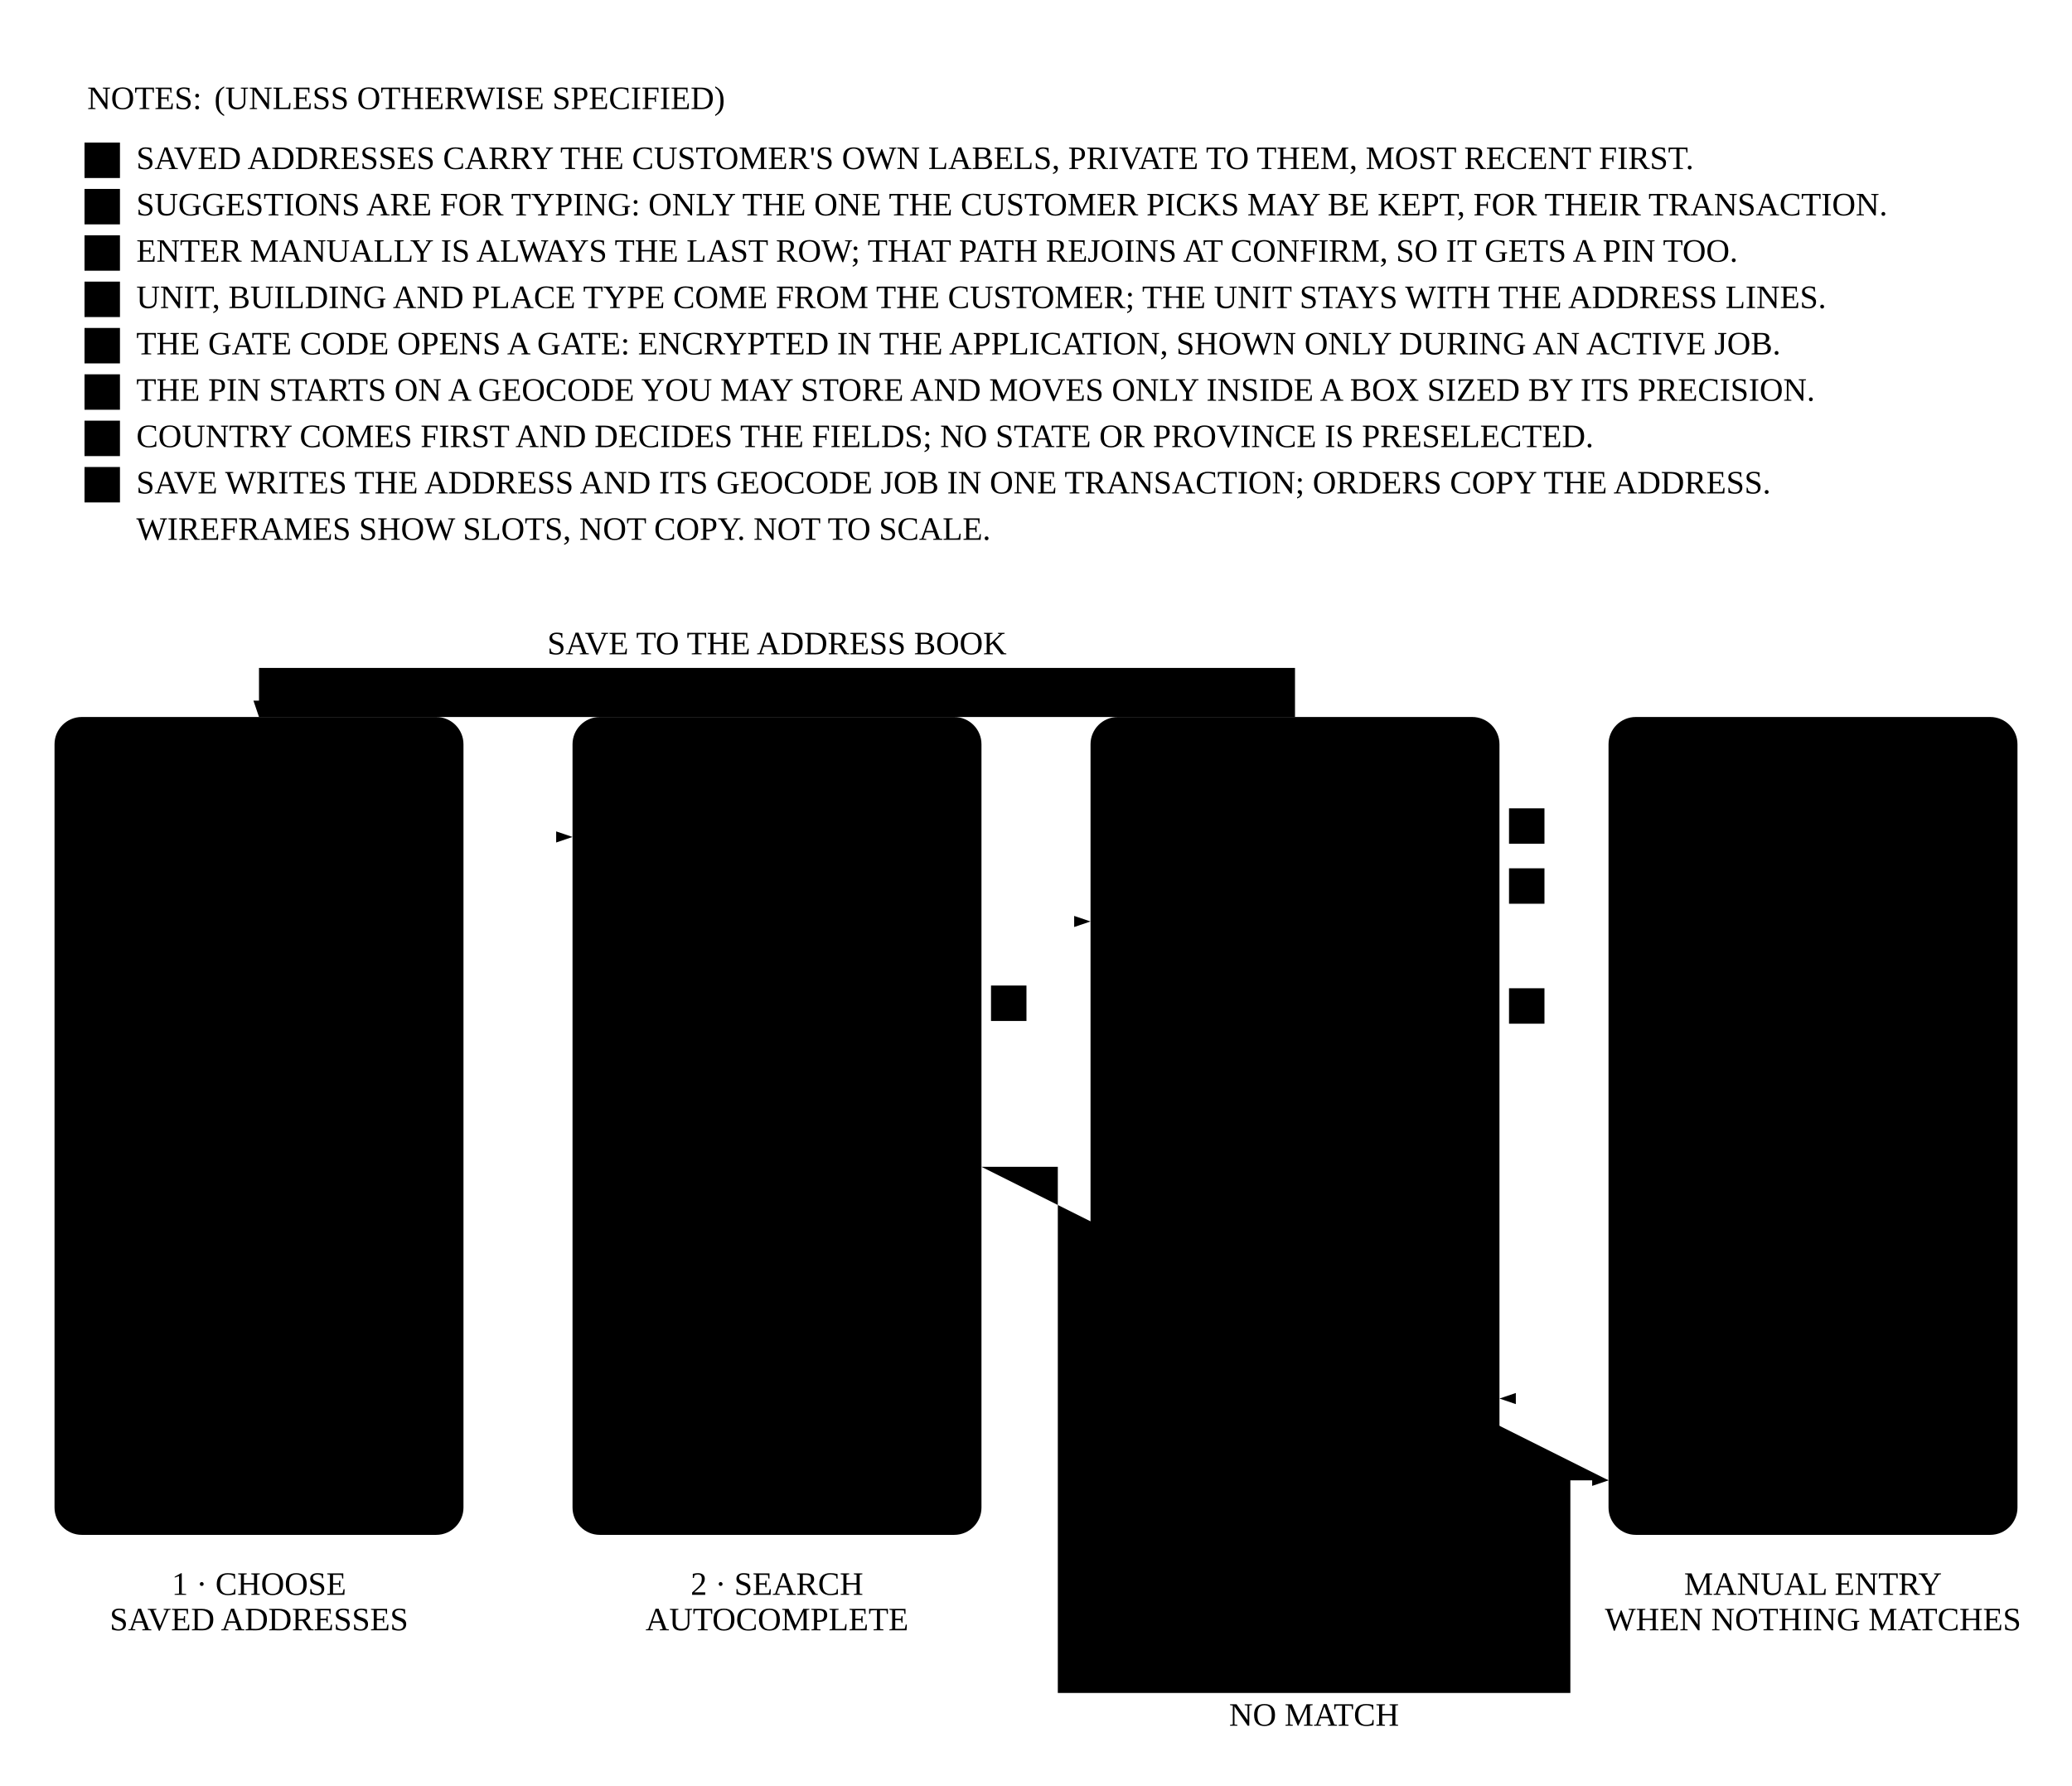
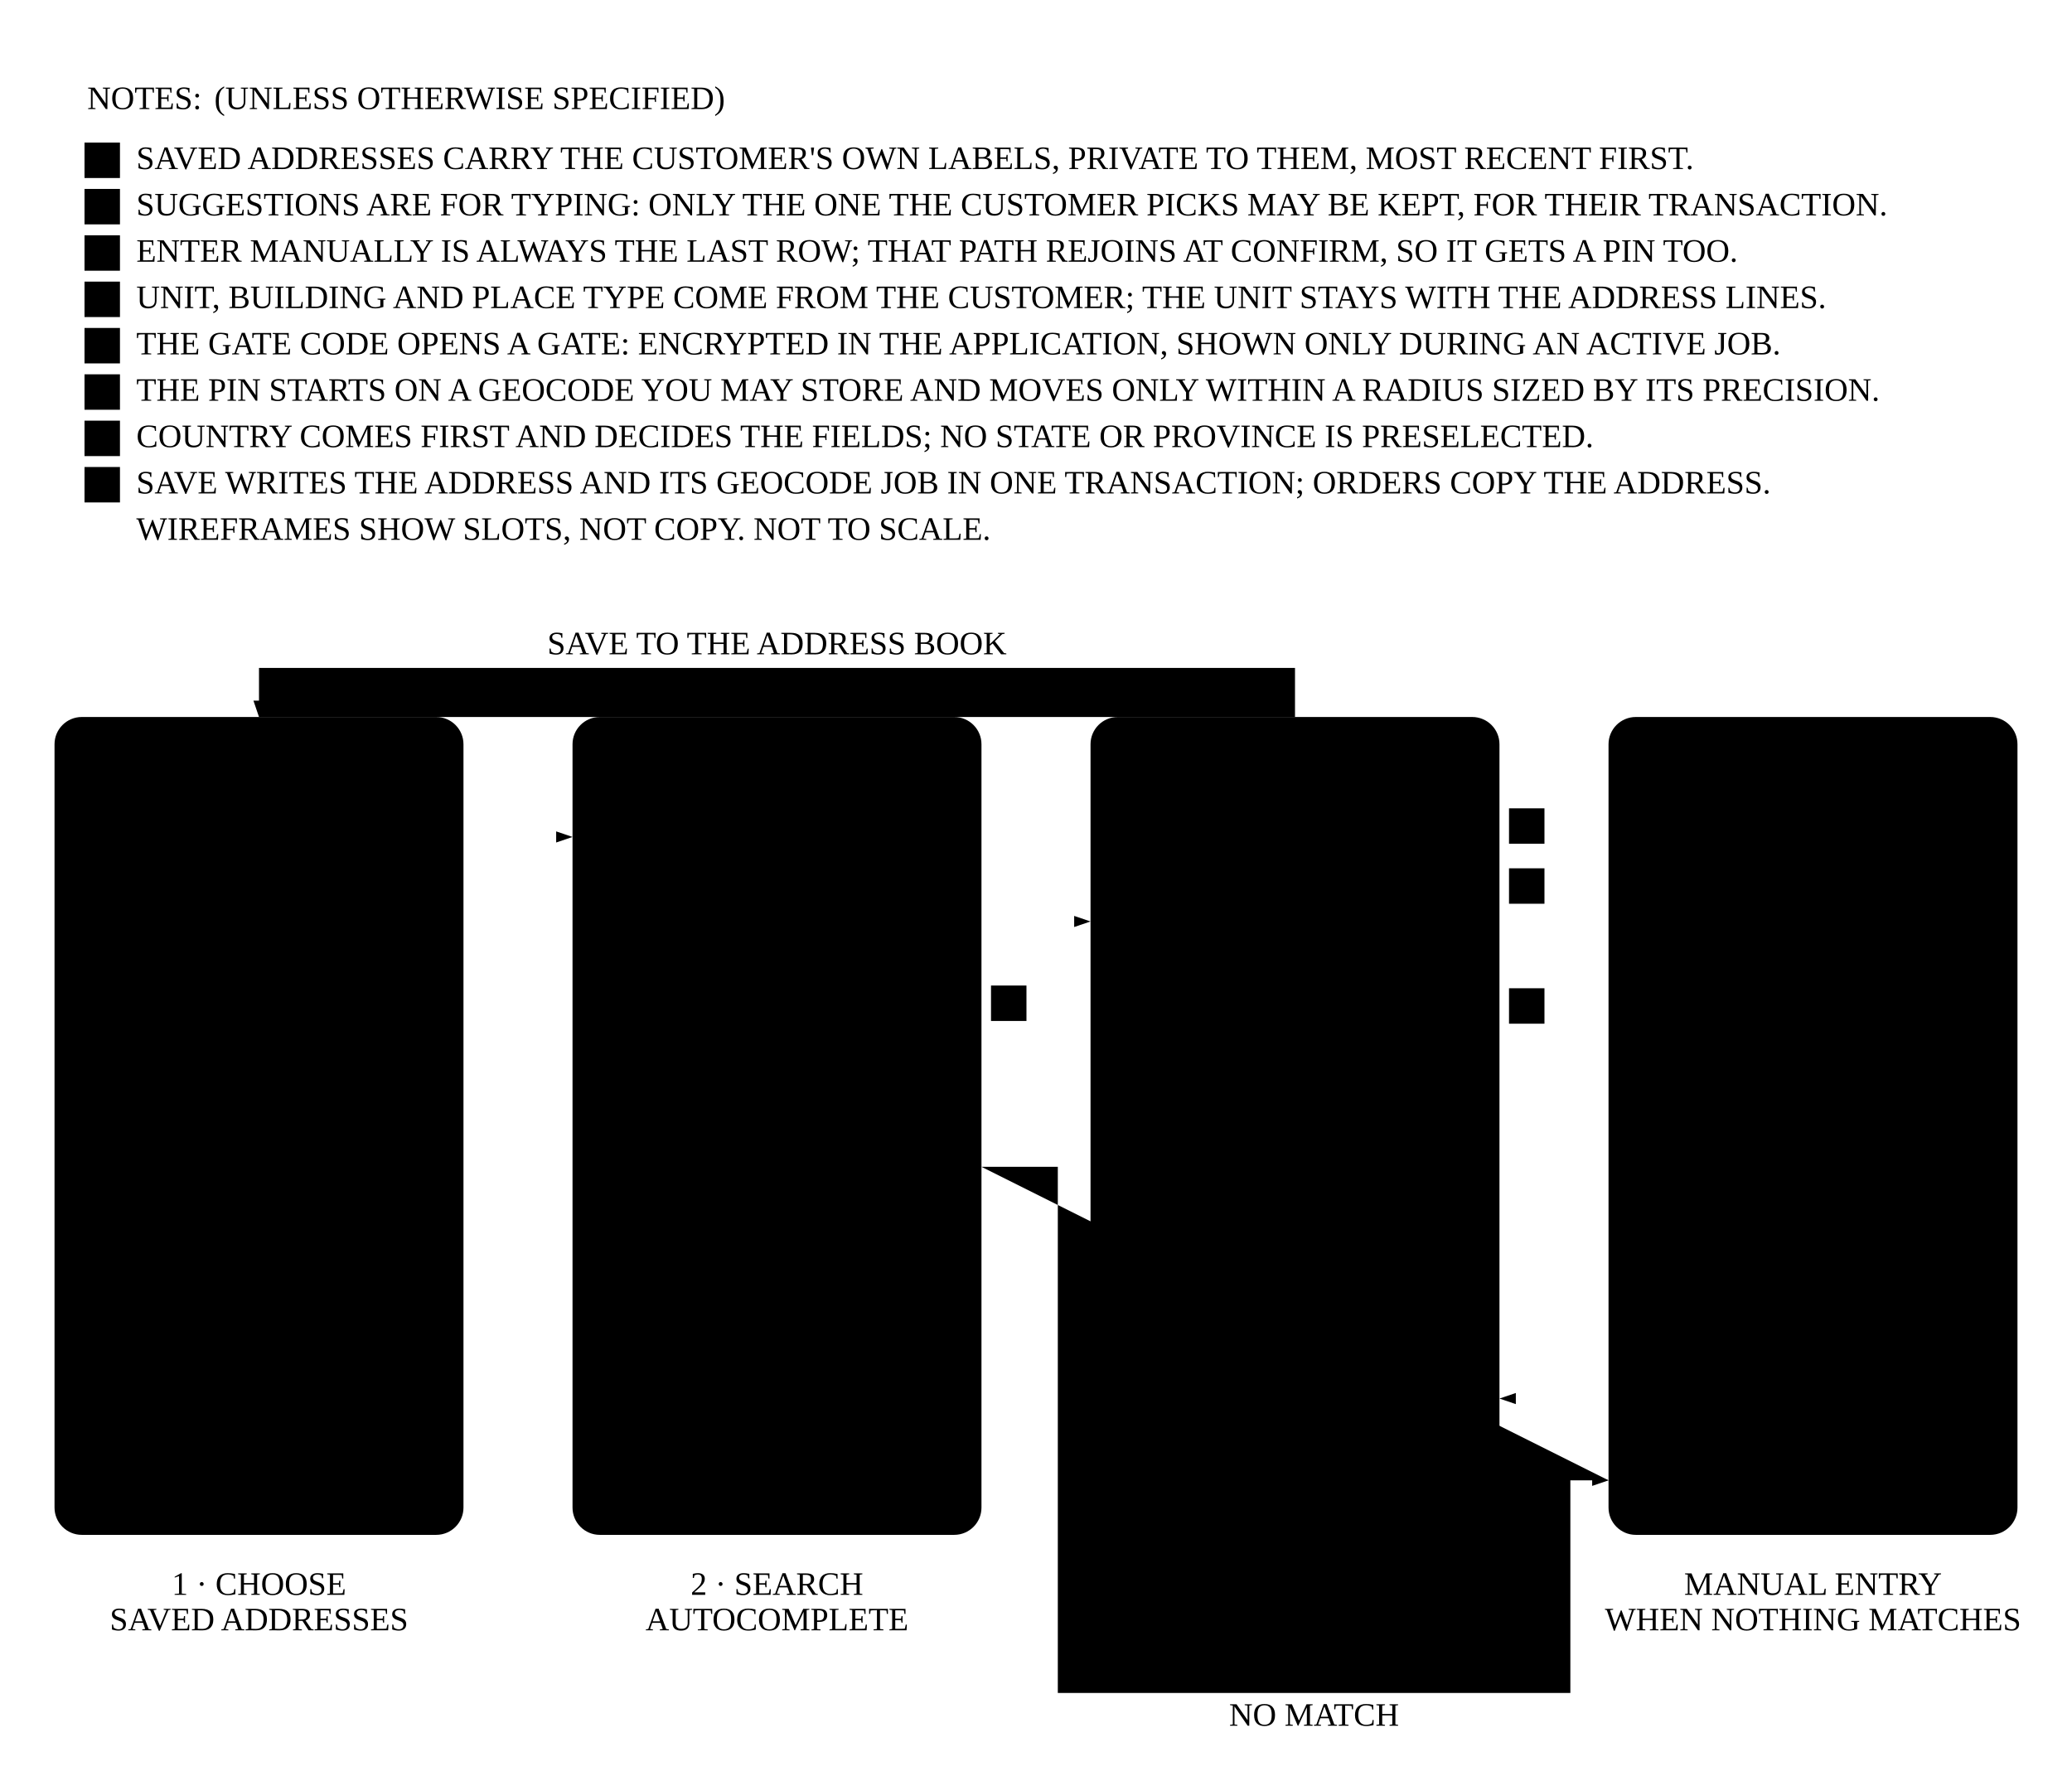
<svg xmlns="http://www.w3.org/2000/svg" class="dwg" viewBox="0 0 760 655">
  <defs>
    <marker id="acb-ah" viewBox="0 0 10 10" refX="10" refY="5" markerWidth="6" markerHeight="6" markerUnits="userSpaceOnUse" orient="auto-start-reverse">
      <path class="ah ink" d="M0,1.6L10,5L0,8.4Z" />
    </marker>
  </defs>
  <text class="nth" x="32" y="40">NOTES:</text>
  <text class="nt" x="78.6" y="40">(UNLESS OTHERWISE SPECIFIED)</text>
  <rect class="nb" x="31" y="52.3" width="13" height="13" />
  <text class="nbt" x="37.5" y="62" text-anchor="middle">1</text>
  <text class="nt" x="50" y="62">SAVED ADDRESSES CARRY THE CUSTOMER'S OWN LABELS, PRIVATE TO THEM, MOST RECENT FIRST.</text>
  <rect class="nb" x="31" y="69.3" width="13" height="13" />
  <text class="nbt" x="37.5" y="79" text-anchor="middle">2</text>
  <text class="nt" x="50" y="79">SUGGESTIONS ARE FOR TYPING: ONLY THE ONE THE CUSTOMER PICKS MAY BE KEPT, FOR THEIR TRANSACTION.</text>
  <rect class="nb" x="31" y="86.3" width="13" height="13" />
  <text class="nbt" x="37.5" y="96" text-anchor="middle">3</text>
  <text class="nt" x="50" y="96">ENTER MANUALLY IS ALWAYS THE LAST ROW; THAT PATH REJOINS AT CONFIRM, SO IT GETS A PIN TOO.</text>
  <rect class="nb" x="31" y="103.3" width="13" height="13" />
  <text class="nbt" x="37.5" y="113" text-anchor="middle">4</text>
  <text class="nt" x="50" y="113">UNIT, BUILDING AND PLACE TYPE COME FROM THE CUSTOMER; THE UNIT STAYS WITH THE ADDRESS LINES.</text>
  <rect class="nb" x="31" y="120.3" width="13" height="13" />
  <text class="nbt" x="37.5" y="130" text-anchor="middle">5</text>
  <text class="nt" x="50" y="130">THE GATE CODE OPENS A GATE: ENCRYPTED IN THE APPLICATION, SHOWN ONLY DURING AN ACTIVE JOB.</text>
  <rect class="nb" x="31" y="137.3" width="13" height="13" />
  <text class="nbt" x="37.5" y="147" text-anchor="middle">6</text>
-   <text class="nt" x="50" y="147">THE PIN STARTS ON A GEOCODE YOU MAY STORE AND MOVES ONLY INSIDE A BOX SIZED BY ITS PRECISION.</text>
+   <text class="nt" x="50" y="147">THE PIN STARTS ON A GEOCODE YOU MAY STORE AND MOVES ONLY WITHIN A RADIUS SIZED BY ITS PRECISION.</text>
  <rect class="nb" x="31" y="154.3" width="13" height="13" />
  <text class="nbt" x="37.5" y="164" text-anchor="middle">7</text>
  <text class="nt" x="50" y="164">COUNTRY COMES FIRST AND DECIDES THE FIELDS; NO STATE OR PROVINCE IS PRESELECTED.</text>
  <rect class="nb" x="31" y="171.3" width="13" height="13" />
  <text class="nbt" x="37.5" y="181" text-anchor="middle">8</text>
  <text class="nt" x="50" y="181">SAVE WRITES THE ADDRESS AND ITS GEOCODE JOB IN ONE TRANSACTION; ORDERS COPY THE ADDRESS.</text>
  <text class="nt" x="50" y="198">WIREFRAMES SHOW SLOTS, NOT COPY. NOT TO SCALE.</text>
  <rect class="obj" x="20" y="263" width="150" height="300" rx="10" />
  <rect class="obj" x="210" y="263" width="150" height="300" rx="10" />
  <rect class="obj" x="400" y="263" width="150" height="300" rx="10" />
  <rect class="obj" x="590" y="263" width="150" height="300" rx="10" />
  <rect class="slot" x="30" y="275" width="130" height="14" rx="2" />
  <text class="sl ink" x="95" y="285" text-anchor="middle">TITLE · HUG</text>
  <rect class="obj fill-1" x="30" y="297" width="130" height="20" rx="3" />
  <text class="sl ink" x="95" y="310" text-anchor="middle">SEARCH · FILL</text>
  <rect class="slot" x="30" y="325" width="30" height="12" rx="6" />
  <rect class="slot" x="64" y="325" width="30" height="12" rx="6" />
  <rect class="slot" x="98" y="325" width="30" height="12" rx="6" />
  <rect class="nb" x="147.5" y="324.5" width="13" height="13" />
  <text class="nbt" x="154" y="334.2" text-anchor="middle">1</text>
  <path class="obj" d="M31,359a5,5 0 1,0 10,0a5,5 0 1,0 -10,0" />
  <path class="dot" d="M33.8,359a2.2,2.2 0 1,0 4.4,0a2.2,2.2 0 1,0 -4.4,0" />
  <rect class="obj fill-2" x="48" y="353" width="50" height="4" />
  <rect class="obj fill-2" x="48" y="363" width="86" height="4" />
  <rect class="slot" x="150" y="354" width="10" height="10" rx="2" />
  <path class="ext" d="M30,379L160,379" />
  <path class="obj" d="M31,399a5,5 0 1,0 10,0a5,5 0 1,0 -10,0" />
  <rect class="obj fill-2" x="48" y="393" width="50" height="4" />
  <rect class="obj fill-2" x="48" y="403" width="86" height="4" />
  <rect class="slot" x="150" y="394" width="10" height="10" rx="2" />
  <path class="ext" d="M30,419L160,419" />
  <path class="obj" d="M31,439a5,5 0 1,0 10,0a5,5 0 1,0 -10,0" />
  <rect class="obj fill-2" x="48" y="433" width="50" height="4" />
  <rect class="obj fill-2" x="48" y="443" width="86" height="4" />
  <rect class="slot" x="150" y="434" width="10" height="10" rx="2" />
  <path class="ext" d="M30,459L160,459" />
  <path class="obj" d="M31,479a5,5 0 1,0 10,0a5,5 0 1,0 -10,0" />
  <rect class="obj fill-2" x="48" y="473" width="50" height="4" />
  <rect class="obj fill-2" x="48" y="483" width="86" height="4" />
  <rect class="slot" x="150" y="474" width="10" height="10" rx="2" />
  <rect class="slot" x="220" y="275" width="130" height="14" rx="2" />
  <text class="sl ink" x="285" y="285" text-anchor="middle">TITLE · HUG</text>
  <rect class="obj fill-1" x="220" y="297" width="130" height="20" rx="3" />
  <text class="sl ink" x="285" y="310" text-anchor="middle">QUERY</text>
  <rect class="obj plate" x="220" y="323" width="130" height="120" rx="4" />
  <rect class="obj fill-2" x="228" y="332" width="70" height="4" />
  <rect class="obj fill-2" x="228" y="342" width="96" height="4" />
  <path class="obj" d="M338,334l4,4l-4,4" />
  <path class="ext" d="M220,353L350,353" />
  <rect class="obj fill-2" x="228" y="362" width="70" height="4" />
  <rect class="obj fill-2" x="228" y="372" width="96" height="4" />
  <path class="obj" d="M338,364l4,4l-4,4" />
  <path class="ext" d="M220,383L350,383" />
  <rect class="obj fill-2" x="228" y="392" width="70" height="4" />
  <rect class="obj fill-2" x="228" y="402" width="96" height="4" />
  <path class="obj" d="M338,394l4,4l-4,4" />
  <path class="ext" d="M220,413L350,413" />
  <rect class="nb" x="363.5" y="361.5" width="13" height="13" />
  <text class="nbt" x="370" y="371.2" text-anchor="middle">2</text>
  <text class="sl ink" x="285" y="431" text-anchor="middle">ENTER MANUALLY</text>
  <rect class="nb" x="337.5" y="421.5" width="13" height="13" />
  <text class="nbt" x="344" y="431.2" text-anchor="middle">3</text>
  <rect class="slot" x="220" y="453" width="130" height="14" rx="2" />
  <rect class="slot" x="220" y="475" width="130" height="14" rx="2" />
  <rect class="slot" x="220" y="497" width="130" height="14" rx="2" />
  <rect class="slot" x="410" y="275" width="130" height="14" rx="2" />
  <text class="sl ink" x="475" y="285" text-anchor="middle">PICKED ADDRESS</text>
  <rect class="obj fill-1" x="410" y="295" width="130" height="16" rx="3" />
  <text class="sl ink" x="475" y="306" text-anchor="middle">PLACE TYPE · SELECT</text>
  <rect class="nb" x="553.5" y="296.5" width="13" height="13" />
  <text class="nbt" x="560" y="306.2" text-anchor="middle">4</text>
  <rect class="obj fill-1" x="410" y="317" width="48" height="16" rx="3" />
  <text class="sl ink" x="434" y="328" text-anchor="middle">UNIT</text>
  <rect class="obj fill-1" x="464" y="317" width="76" height="16" rx="3" />
  <text class="sl ink" x="502" y="328" text-anchor="middle">GATE CODE</text>
  <rect class="nb" x="553.5" y="318.5" width="13" height="13" />
  <text class="nbt" x="560" y="328.2" text-anchor="middle">5</text>
  <rect class="obj fill-1" x="410" y="339" width="130" height="16" rx="3" />
  <text class="sl ink" x="475" y="350" text-anchor="middle">BUILDING</text>
  <rect class="obj fill-2" x="410" y="361" width="130" height="62" rx="3" />
  <path class="ext" d="M442.5,361L442.5,423" />
  <path class="ext" d="M475,361L475,423" />
  <path class="ext" d="M507.5,361L507.5,423" />
  <path class="ext" d="M410,392L540,392" />
-   <rect class="phantom" x="445" y="366" width="60" height="30" />
+   <path class="phantom" d="M461,387a14,14 0 1,0 28,0a14,14 0 1,0 -28,0" />
  <path class="obj hl" d="M475,395l-6,-10a6,6 0 1,1 12,0z" />
  <rect class="obj plate" x="437" y="405" width="76" height="13" rx="6" />
  <text class="sl hl" x="475" y="414.5" text-anchor="middle">ADJUST PIN</text>
  <rect class="nb" x="553.5" y="362.5" width="13" height="13" />
  <text class="nbt" x="560" y="372.2" text-anchor="middle">6</text>
-   <rect class="obj fill-1" x="410" y="429" width="62" height="16" rx="3" />
-   <text class="sl ink" x="441" y="440" text-anchor="middle">DOOR</text>
-   <rect class="slot" x="478" y="429" width="62" height="16" rx="3" />
-   <text class="sl ink" x="509" y="440" text-anchor="middle">LOBBY</text>
+   <rect class="obj fill-1" x="410" y="429" width="40.67" height="16" rx="3" />
+   <text class="sl ink" x="430.33" y="440" text-anchor="middle">DOOR</text>
+   <rect class="slot" x="454.67" y="429" width="40.67" height="16" rx="3" />
+   <text class="sl ink" x="475" y="440" text-anchor="middle">LOBBY</text>
+   <rect class="slot" x="499.33" y="429" width="40.67" height="16" rx="3" />
+   <text class="sl ink" x="519.67" y="440" text-anchor="middle">HAND</text>
  <rect class="slot" x="410" y="451" width="130" height="26" rx="2" />
  <text class="sl ink" x="475" y="467" text-anchor="middle">INSTRUCTIONS</text>
  <rect class="slot" x="410" y="483" width="30" height="12" rx="6" />
  <rect class="slot" x="444" y="483" width="30" height="12" rx="6" />
  <rect class="slot" x="478" y="483" width="30" height="12" rx="6" />
  <rect class="obj fill-1" x="410" y="503" width="130" height="20" rx="3" />
  <text class="sl ink" x="475" y="516" text-anchor="middle">SAVE</text>
  <rect class="nb" x="527.5" y="506.5" width="13" height="13" />
  <text class="nbt" x="534" y="516.2" text-anchor="middle">8</text>
  <rect class="slot" x="600" y="275" width="130" height="14" rx="2" />
  <text class="sl ink" x="665" y="285" text-anchor="middle">TITLE · HUG</text>
  <rect class="obj fill-1" x="600" y="297" width="130" height="16" rx="3" />
  <text class="sl ink" x="665" y="308" text-anchor="middle">COUNTRY</text>
  <rect class="nb" x="717.5" y="298.5" width="13" height="13" />
  <text class="nbt" x="724" y="308.2" text-anchor="middle">7</text>
  <rect class="obj fill-1" x="600" y="319" width="130" height="16" rx="3" />
  <text class="sl ink" x="665" y="330" text-anchor="middle">STREET · FILL</text>
  <rect class="obj fill-1" x="600" y="341" width="62" height="16" rx="3" />
  <text class="sl ink" x="631" y="352" text-anchor="middle">UNIT</text>
  <rect class="obj fill-1" x="668" y="341" width="62" height="16" rx="3" />
  <text class="sl ink" x="699" y="352" text-anchor="middle">CITY</text>
  <rect class="obj fill-1" x="600" y="363" width="62" height="16" rx="3" />
  <text class="sl ink" x="631" y="374" text-anchor="middle">REGION</text>
  <rect class="obj fill-1" x="668" y="363" width="62" height="16" rx="3" />
  <text class="sl ink" x="699" y="374" text-anchor="middle">POSTCODE</text>
  <rect class="obj fill-1" x="600" y="503" width="130" height="20" rx="3" />
  <text class="sl ink" x="665" y="516" text-anchor="middle">CONTINUE</text>
  <text class="vt" x="95" y="585" text-anchor="middle">1 · CHOOSE</text>
  <text class="vs" x="95" y="598" text-anchor="middle">SAVED ADDRESSES</text>
  <text class="vt" x="285" y="585" text-anchor="middle">2 · SEARCH</text>
  <text class="vs" x="285" y="598" text-anchor="middle">AUTOCOMPLETE</text>
  <text class="vt" x="475" y="585" text-anchor="middle">3 · CONFIRM</text>
  <text class="vs" x="475" y="598" text-anchor="middle">DETAILS AND PIN</text>
  <text class="vt" x="665" y="585" text-anchor="middle">MANUAL ENTRY</text>
  <text class="vs" x="665" y="598" text-anchor="middle">WHEN NOTHING MATCHES</text>
  <path class="flow" d="M170,307L210,307" marker-end="url(#acb-ah)" />
  <path class="flow" d="M360,338L400,338" marker-end="url(#acb-ah)" />
  <path class="flow alt" d="M360,428L388,428L388,621L576,621L576,543L590,543" marker-end="url(#acb-ah)" />
  <text class="sl ko" x="482" y="633" text-anchor="middle">NO MATCH</text>
  <path class="flow alt" d="M590,513L550,513" marker-end="url(#acb-ah)" />
  <path class="flow" d="M475,263L475,245L95,245L95,263" marker-end="url(#acb-ah)" />
  <text class="sl ko" x="285" y="240" text-anchor="middle">SAVE TO THE ADDRESS BOOK</text>
</svg>
